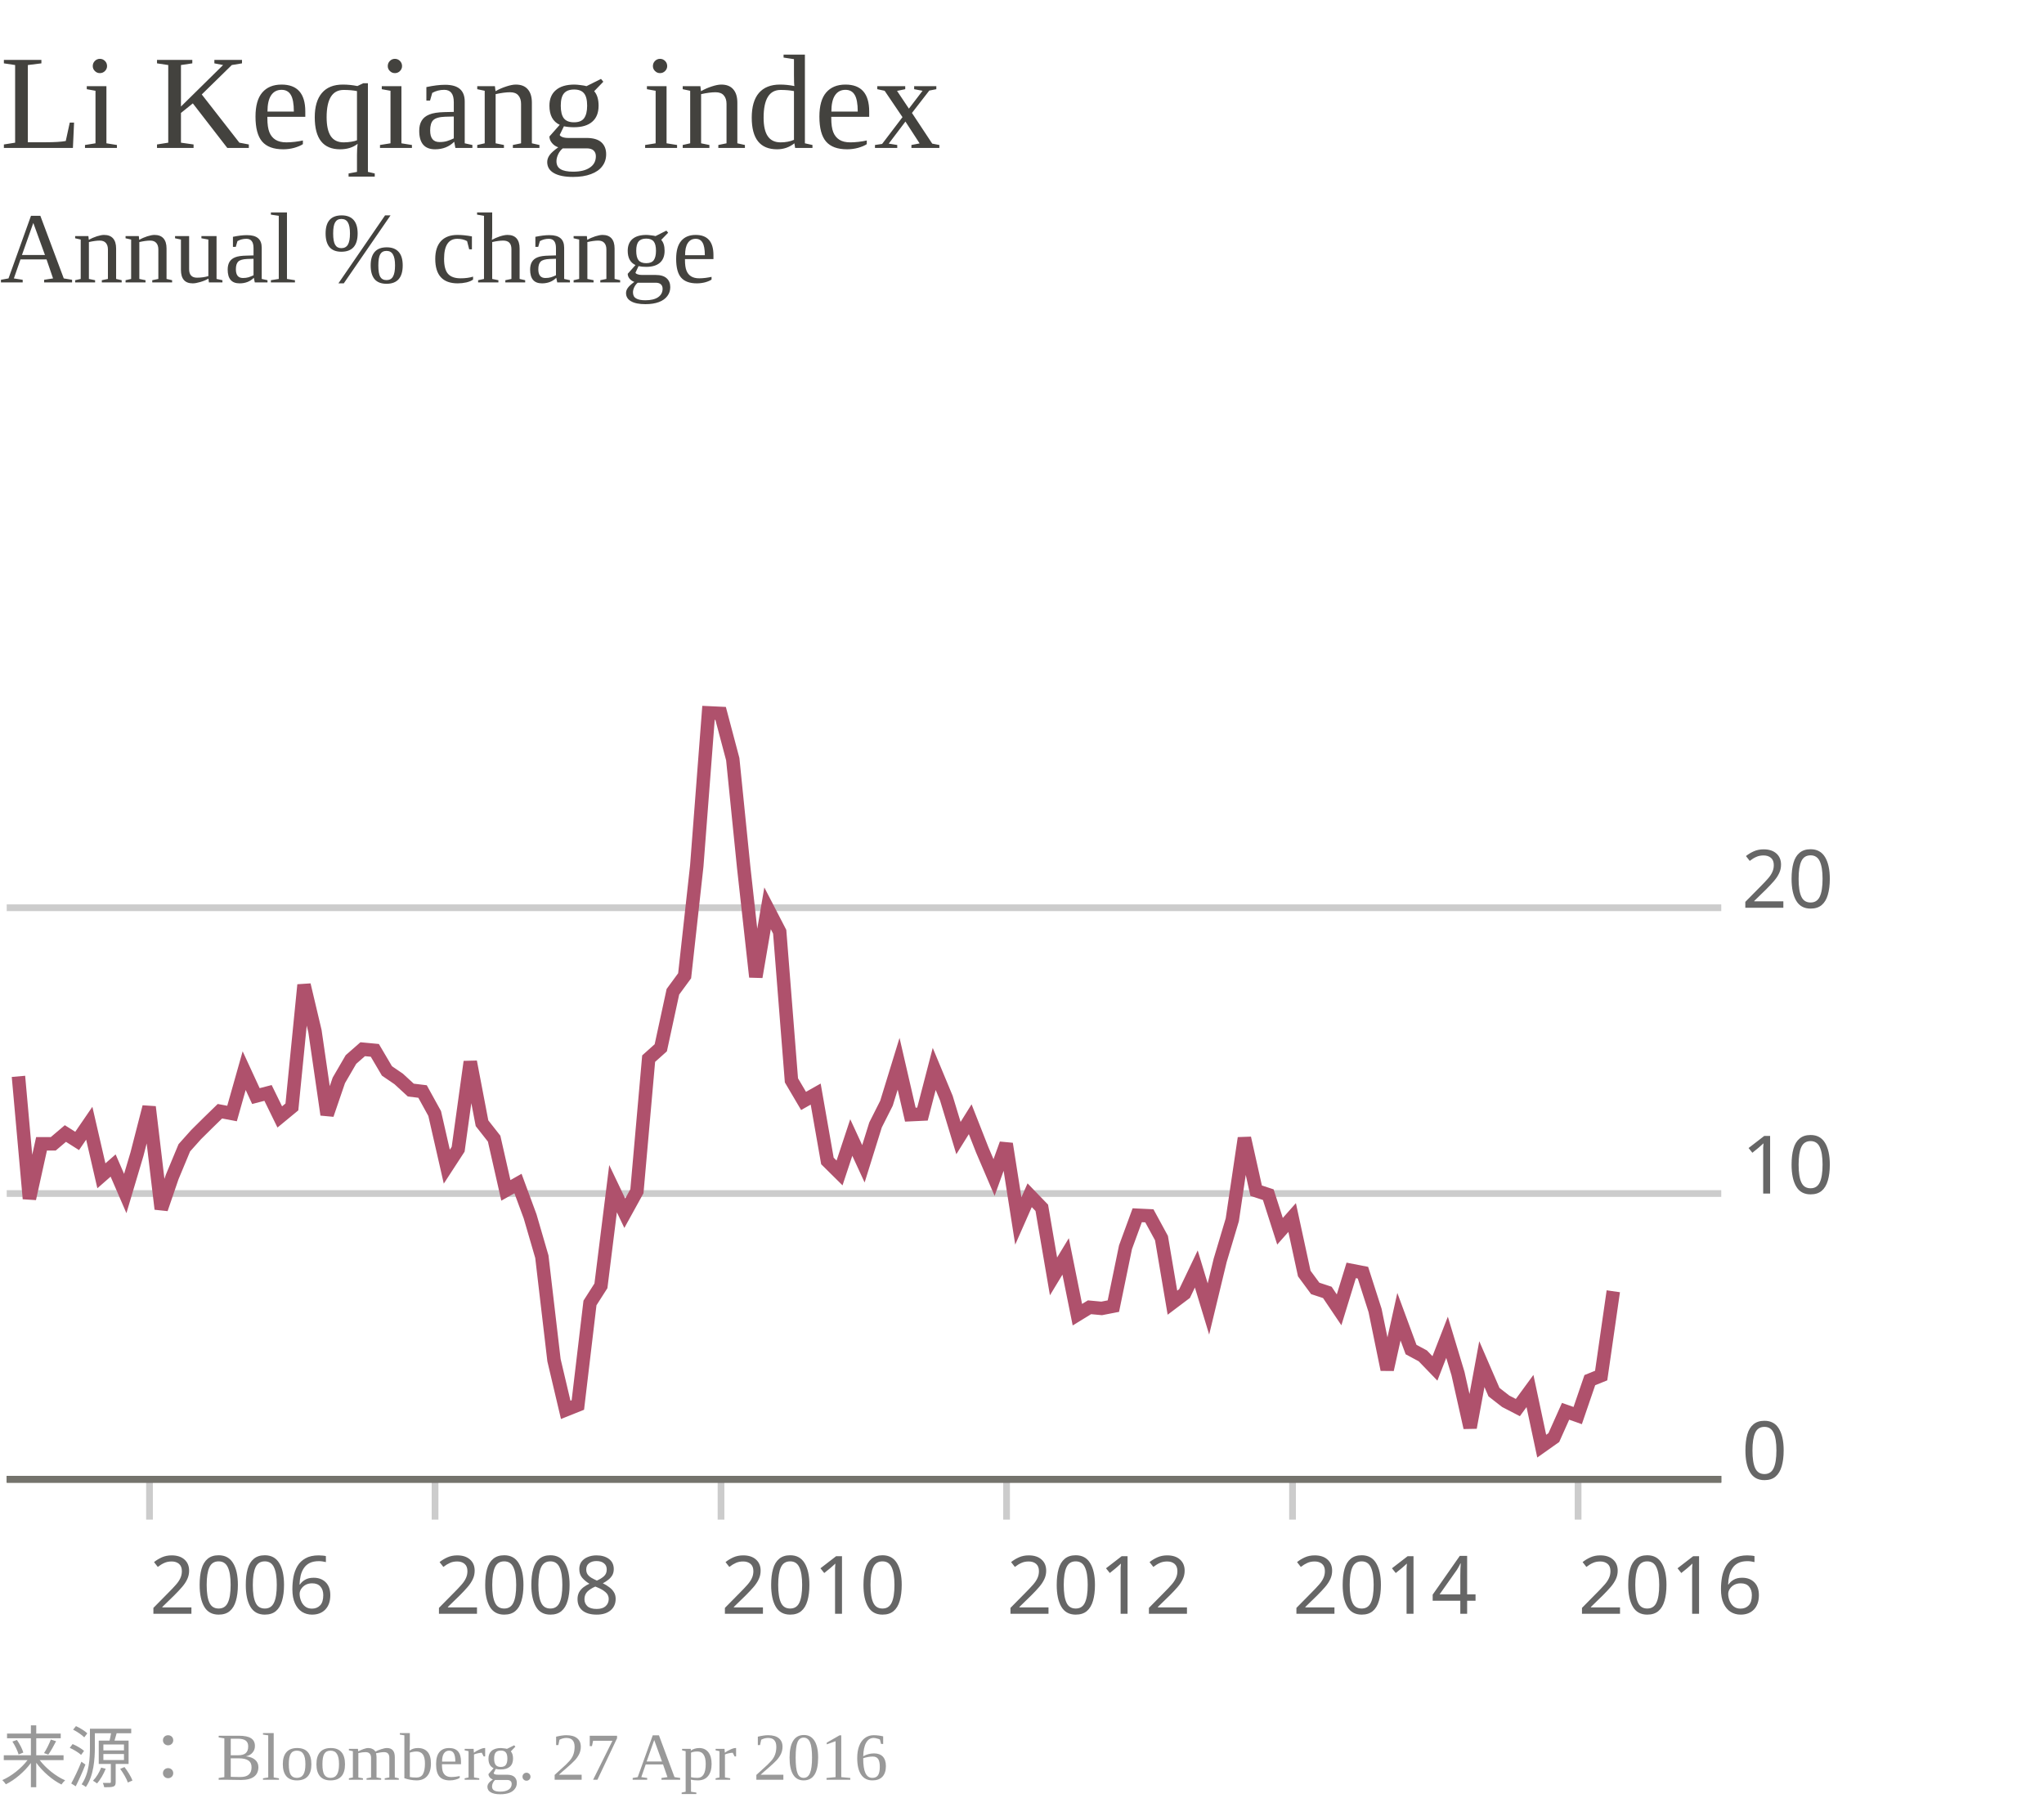
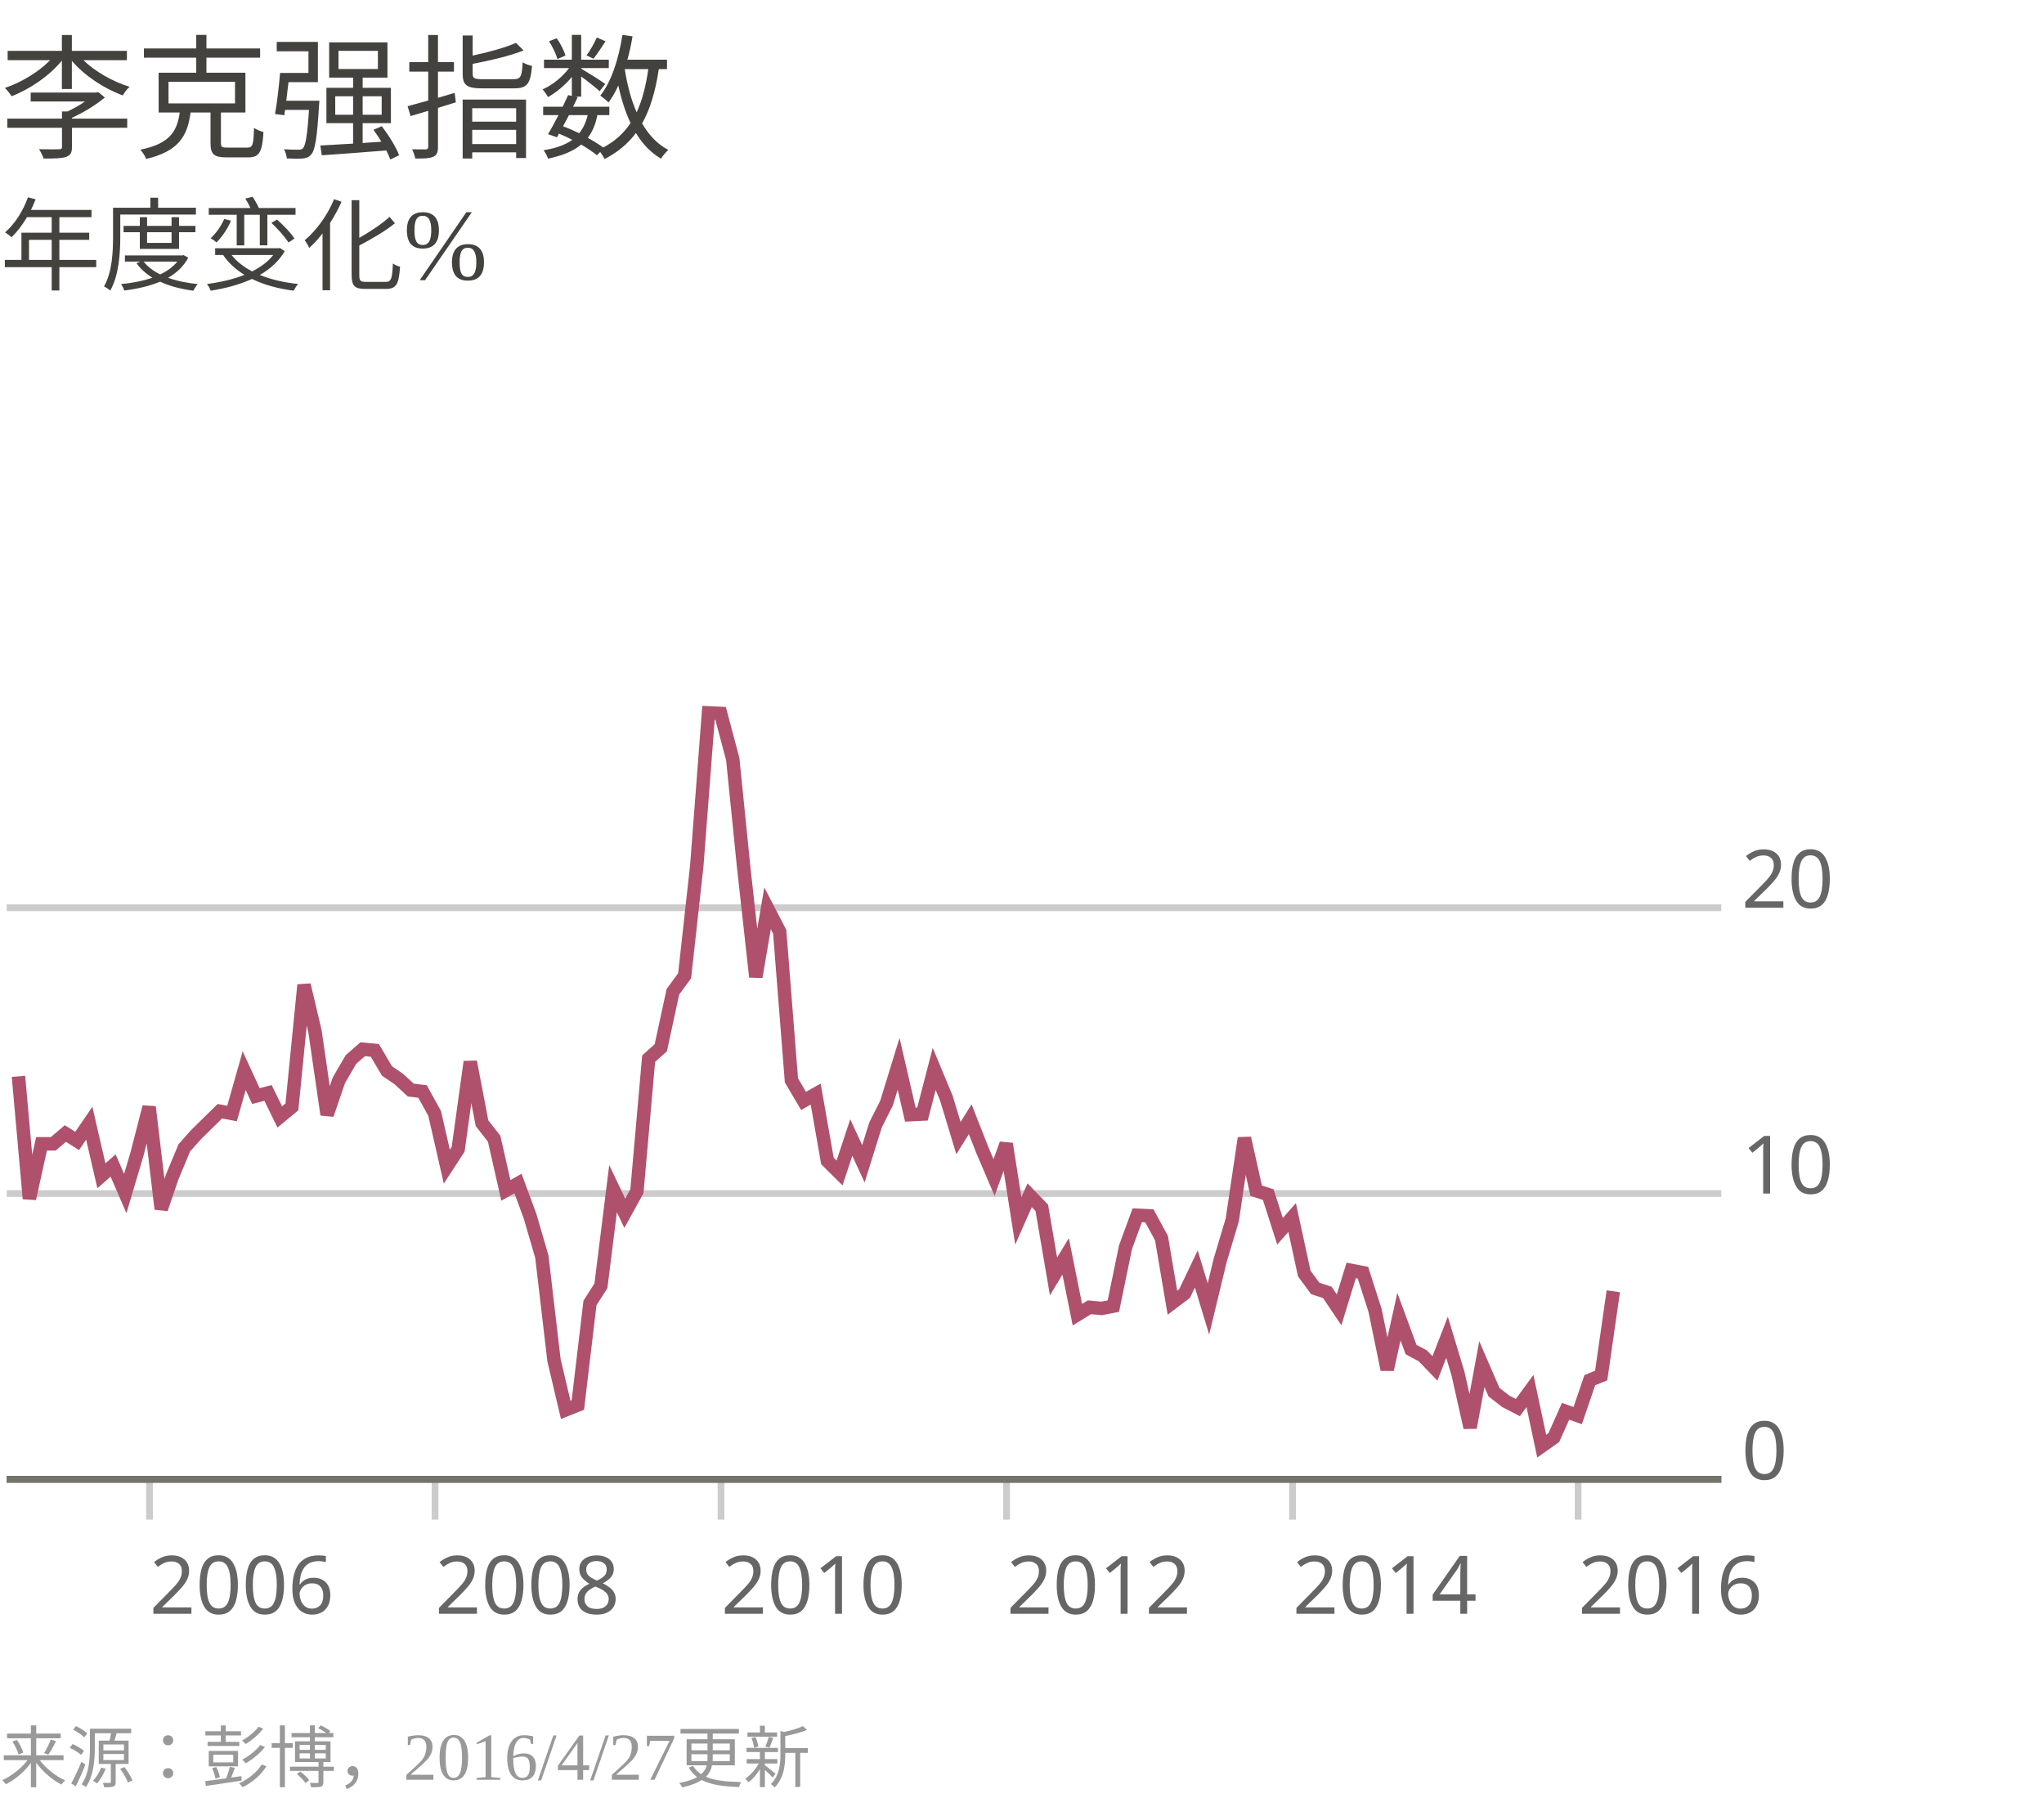
<svg xmlns="http://www.w3.org/2000/svg" viewBox="0 0 304 270">
-   <text class="chart-title" fill="#43423e" font-size="20" y="22">Li Keqiang index</text>
-   <text class="chart-subtitle" fill="#43423e" font-size="15" y="42">Annual % change</text>
-   <text class="chart-source" font-size="10" fill-opacity="0.4" y="265">来源： Bloomberg. 27 Apr 2016</text>
+   <text class="chart-title" fill="#43423e" font-size="20" y="22">李克强指数</text>
+   <text class="chart-subtitle" fill="#43423e" font-size="15" y="42">年度变化%</text>
+   <text class="chart-source" font-size="10" fill-opacity="0.4" y="265">来源：彭博，2016/4/27更新</text>
  <g transform="translate(1,100)">
    <g transform="translate(0,120)" class="x axis">
      <g class="tick" style="" transform="translate(21.23546,0)">
        <line y2="6" x2="0" fill="none" stroke="#000" stroke-opacity="0.2" />
        <text dy="0" style="" y="20" x="0" font-family="MetricWeb,sans-serif" fill-opacity="0.6" font-size="12" text-anchor="start">2006</text>
      </g>
      <g class="tick" style="" transform="translate(63.70637,0)">
        <line y2="6" x2="0" fill="none" stroke="#000" stroke-opacity="0.2" />
        <text dy="0" style="" y="20" x="0" font-family="MetricWeb,sans-serif" fill-opacity="0.6" font-size="12" text-anchor="start">2008</text>
      </g>
      <g class="tick" style="" transform="translate(106.2355,0)">
        <line y2="6" x2="0" fill="none" stroke="#000" stroke-opacity="0.2" />
        <text dy="0" style="" y="20" x="0" font-family="MetricWeb,sans-serif" fill-opacity="0.6" font-size="12" text-anchor="start">2010</text>
      </g>
      <g class="tick" style="" transform="translate(148.7064,0)">
        <line y2="6" x2="0" fill="none" stroke="#000" stroke-opacity="0.2" />
        <text dy="0" style="" y="20" x="0" font-family="MetricWeb,sans-serif" fill-opacity="0.6" font-size="12" text-anchor="start">2012</text>
      </g>
      <g class="tick" style="" transform="translate(191.2355,0)">
        <line y2="6" x2="0" fill="none" stroke="#000" stroke-opacity="0.2" />
        <text dy="0" style="" y="20" x="0" font-family="MetricWeb,sans-serif" fill-opacity="0.6" font-size="12" text-anchor="start">2014</text>
      </g>
      <g class="tick" style="" transform="translate(233.7064,0)">
        <line y2="6" x2="0" fill="none" stroke="#000" stroke-opacity="0.2" />
        <text dy="0" style="" y="20" x="0" font-family="MetricWeb,sans-serif" fill-opacity="0.6" font-size="12" text-anchor="start">2016</text>
      </g>
      <path class="domain" d="M0,0V0H255V0" fill="none" stroke="#74736c" />
    </g>
    <g transform="translate(255,0)" class="y axis">
      <g class="tick" style="" transform="translate(0,120)">
        <line x2="-255" y2="0" fill="none" stroke="#000" stroke-opacity="0.2" />
        <text dy="0" style="text-anchor: start;" x="3" y="0" font-family="MetricWeb,sans-serif" fill-opacity="0.6" font-size="12">0</text>
      </g>
      <g class="tick" style="" transform="translate(0,77.5)">
        <line x2="-255" y2="0" fill="none" stroke="#000" stroke-opacity="0.2" />
        <text dy="0" style="text-anchor: start;" x="3" y="0" font-family="MetricWeb,sans-serif" fill-opacity="0.6" font-size="12">10</text>
      </g>
      <g class="tick" style="" transform="translate(0,35)">
        <line x2="-255" y2="0" fill="none" stroke="#000" stroke-opacity="0.2" />
        <text dy="0" style="text-anchor: start;" x="3" y="0" font-family="MetricWeb,sans-serif" fill-opacity="0.6" font-size="12">20</text>
      </g>
      <path class="domain" d="M-255,1H0V120H-255" fill="none" stroke="#000" stroke-opacity="0" />
      <line class="highlight-line" x1="0" x2="-255" y1="120" y2="120" fill="none" stroke="#74736c" />
    </g>
    <g>
      <path d="M1.745,60.075L3.374,78.265L5.178,70.105L6.923,70.105L8.727,68.575L10.472,69.68L12.276,67.045L14.079,74.865L15.825,73.335L17.628,77.5L19.374,71.635L21.177,64.623L22.981,79.795L24.61,75.035L26.413,70.7L28.159,68.745L29.962,66.96L31.708,65.26L33.511,65.6L35.315,59.225L37.06,63.008L38.864,62.54L40.609,66.11L42.413,64.623L44.216,46.475L45.845,53.36L47.649,65.77L49.394,60.67L51.198,57.568L52.943,56.038L54.747,56.208L56.55,59.268L58.296,60.458L60.099,62.115L61.845,62.328L63.648,65.6L65.452,73.505L67.139,70.912L68.943,57.908L70.688,67.045L72.491,69.34L74.237,77.033L76.04,76.013L77.844,80.9L79.589,86.893L81.393,102.278L83.138,109.673L84.942,108.95L86.745,93.777L88.374,91.228L90.178,76.778L91.923,80.432L93.727,77.16L95.472,57.44L97.276,55.825L99.079,47.495L100.825,45.115L102.628,28.795L104.374,6.015L106.177,6.1L107.981,12.9L109.61,29.007L111.413,45.285L113.159,35.085L114.962,38.57L116.708,60.67L118.511,63.73L120.315,62.71L122.06,72.655L123.864,74.44L125.609,69.17L127.413,73.08L129.216,67.3L130.845,64.07L132.649,58.205L134.394,65.77L136.198,65.685L137.943,58.97L139.747,63.305L141.55,69.255L143.296,66.45L145.099,71.04L146.845,75.12L148.648,70.105L150.452,81.58L152.139,77.755L153.943,79.625L155.688,89.825L157.491,86.85L159.237,95.52L161.04,94.415L162.844,94.585L164.589,94.245L166.393,85.49L168.138,80.73L169.942,80.815L171.745,84.13L173.374,93.735L175.178,92.375L176.923,88.72L178.727,94.67L180.472,87.445L182.276,81.41L184.079,69.255L185.825,77.075L187.628,77.67L189.374,83.11L191.177,81.07L192.981,89.4L194.61,91.61L196.413,92.205L198.159,94.798L199.962,88.932L201.708,89.273L203.511,94.883L205.315,103.68L207.06,95.817L208.864,100.705L210.609,101.64L212.413,103.51L214.216,98.878L215.845,104.275L217.649,112.308L219.394,102.873L221.198,107.038L222.943,108.398L224.747,109.333L226.55,106.868L228.296,115.07L230.099,113.795L231.845,109.885L233.648,110.523L235.452,105.253L237.139,104.572L238.943,92.035" stroke-width="2" fill="none" stroke="#af516c" />
    </g>
  </g>
</svg>
